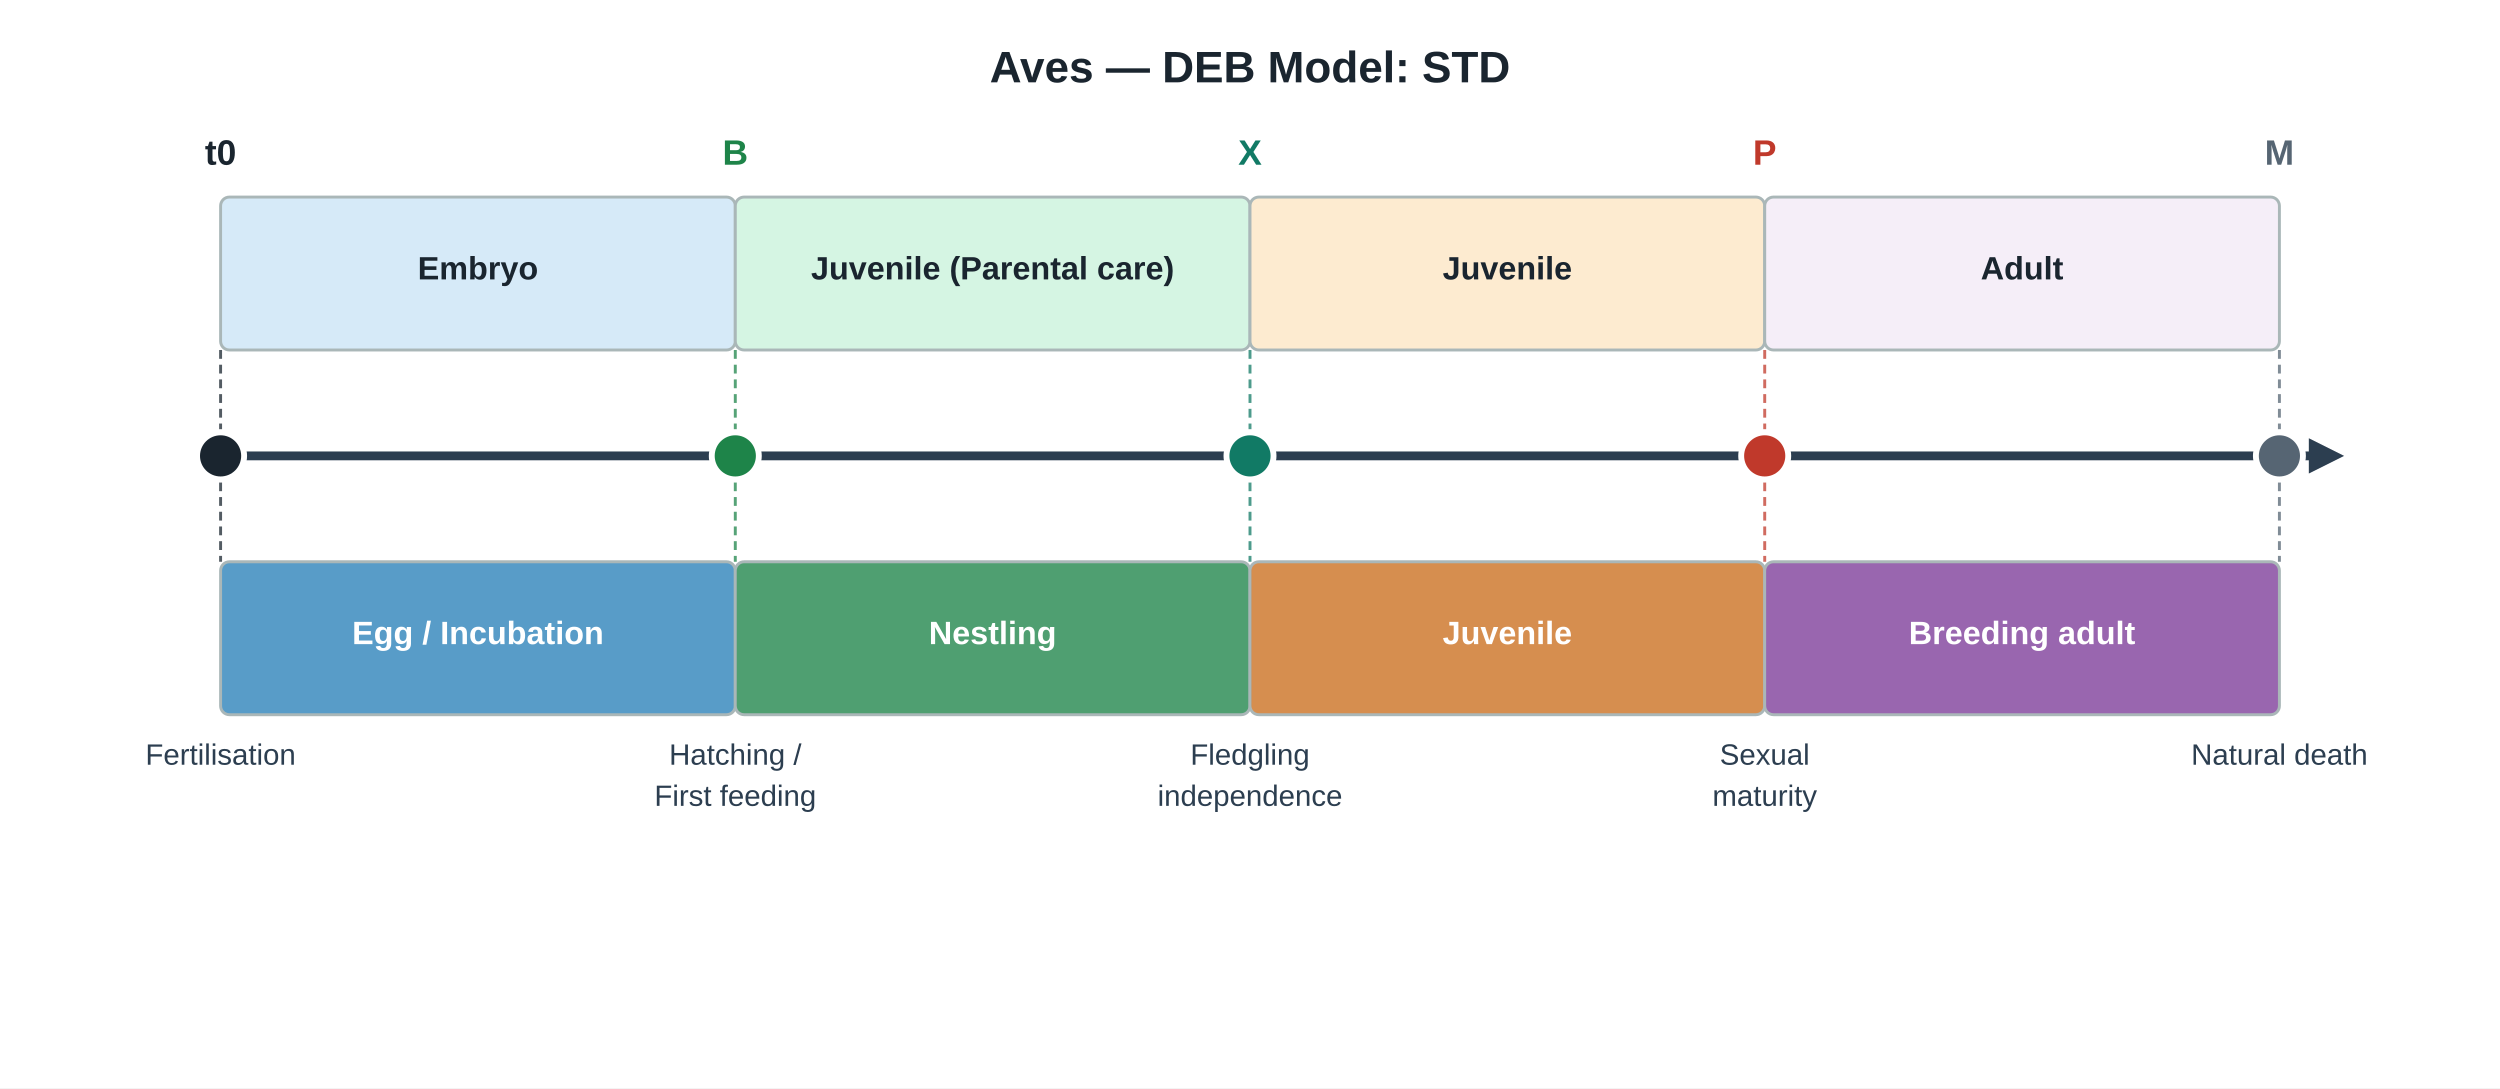
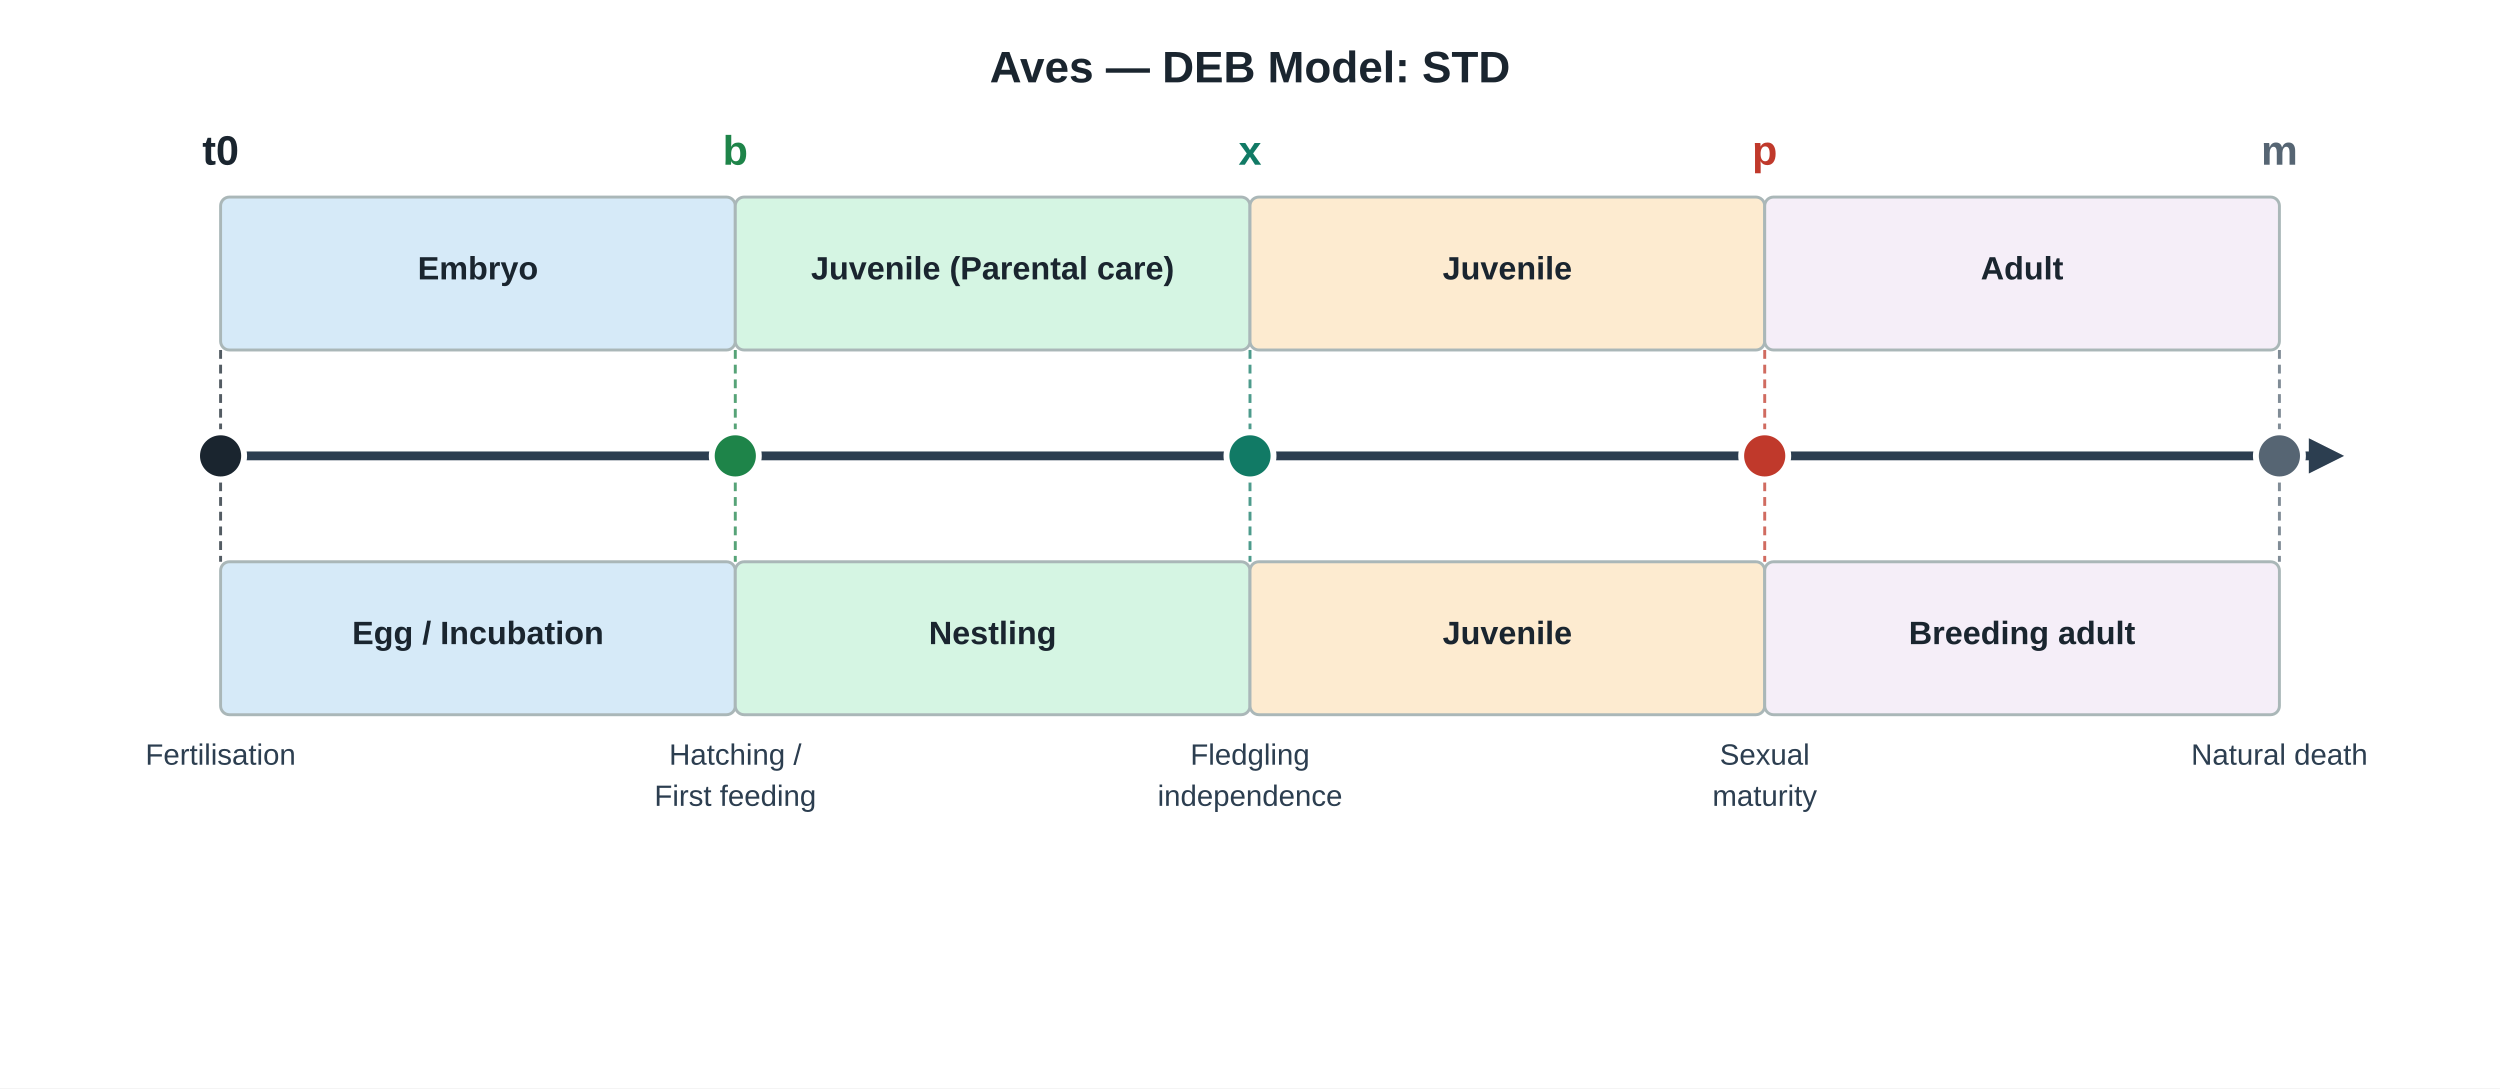
<svg xmlns="http://www.w3.org/2000/svg" width="850" height="370" viewBox="0 0 850 370" font-family="Arial,Helvetica,sans-serif">
  <rect width="850" height="370" fill="white" />
  <text x="425.0" y="28" text-anchor="middle" font-size="15" font-weight="bold" fill="#1A252F">Aves — DEB Model: STD</text>
  <rect x="75" y="67" width="175" height="52" fill="#D6EAF8" stroke="#AAB7B8" stroke-width="1" rx="3" />
  <text x="162.5" y="95.0" text-anchor="middle" font-size="11" font-weight="bold" fill="#1A252F">Embryo</text>
-   <rect x="75" y="191" width="175" height="52" fill="#2980B9" stroke="#AAB7B8" stroke-width="1" rx="3" fill-opacity="0.78" />
-   <text x="162.5" y="219.0" text-anchor="middle" font-size="11" font-weight="bold" fill="white">Egg / Incubation</text>
+   <rect x="75" y="191" width="175" height="52" fill="#D6EAF8" stroke="#AAB7B8" stroke-width="1" rx="3" />
+   <text x="162.5" y="219.0" text-anchor="middle" font-size="11" font-weight="bold" fill="#1A252F">Egg / Incubation</text>
  <rect x="250" y="67" width="175" height="52" fill="#D5F5E3" stroke="#AAB7B8" stroke-width="1" rx="3" />
  <text x="337.5" y="95.0" text-anchor="middle" font-size="11" font-weight="bold" fill="#1A252F">Juvenile (Parental care)</text>
-   <rect x="250" y="191" width="175" height="52" fill="#1E8449" stroke="#AAB7B8" stroke-width="1" rx="3" fill-opacity="0.78" />
-   <text x="337.5" y="219.0" text-anchor="middle" font-size="11" font-weight="bold" fill="white">Nestling</text>
+   <rect x="250" y="191" width="175" height="52" fill="#D5F5E3" stroke="#AAB7B8" stroke-width="1" rx="3" />
+   <text x="337.5" y="219.0" text-anchor="middle" font-size="11" font-weight="bold" fill="#1A252F">Nestling</text>
  <rect x="425" y="67" width="175" height="52" fill="#FDEBD0" stroke="#AAB7B8" stroke-width="1" rx="3" />
  <text x="512.5" y="95.0" text-anchor="middle" font-size="11" font-weight="bold" fill="#1A252F">Juvenile</text>
-   <rect x="425" y="191" width="175" height="52" fill="#CA6F1E" stroke="#AAB7B8" stroke-width="1" rx="3" fill-opacity="0.78" />
-   <text x="512.5" y="219.0" text-anchor="middle" font-size="11" font-weight="bold" fill="white">Juvenile</text>
+   <rect x="425" y="191" width="175" height="52" fill="#FDEBD0" stroke="#AAB7B8" stroke-width="1" rx="3" />
+   <text x="512.5" y="219.0" text-anchor="middle" font-size="11" font-weight="bold" fill="#1A252F">Juvenile</text>
  <rect x="600" y="67" width="175" height="52" fill="#F5EEF8" stroke="#AAB7B8" stroke-width="1" rx="3" />
  <text x="687.5" y="95.0" text-anchor="middle" font-size="11" font-weight="bold" fill="#1A252F">Adult</text>
-   <rect x="600" y="191" width="175" height="52" fill="#7D3C98" stroke="#AAB7B8" stroke-width="1" rx="3" fill-opacity="0.78" />
-   <text x="687.5" y="219.0" text-anchor="middle" font-size="11" font-weight="bold" fill="white">Breeding adult</text>
+   <rect x="600" y="191" width="175" height="52" fill="#F5EEF8" stroke="#AAB7B8" stroke-width="1" rx="3" />
+   <text x="687.5" y="219.0" text-anchor="middle" font-size="11" font-weight="bold" fill="#1A252F">Breeding adult</text>
  <line x1="75" y1="155" x2="787" y2="155" stroke="#2C3E50" stroke-width="3" />
  <polygon points="797,155 785,149 785,161" fill="#2C3E50" />
  <line x1="75" y1="119" x2="75" y2="146" stroke="#1A252F" stroke-width="1" stroke-dasharray="3,2" opacity="0.75" />
  <line x1="75" y1="164" x2="75" y2="191" stroke="#1A252F" stroke-width="1" stroke-dasharray="3,2" opacity="0.75" />
  <circle cx="75" cy="155" r="8" fill="#1A252F" stroke="white" stroke-width="2" />
-   <text x="75" y="56" text-anchor="middle" font-size="12" font-weight="bold" fill="#1A252F">t0</text>
+   <text x="75" y="56" text-anchor="middle" font-size="14" font-weight="bold" fill="#1A252F">t0</text>
  <text x="75" y="260" text-anchor="middle" font-size="10" fill="#2C3E50">Fertilisation</text>
  <line x1="250" y1="119" x2="250" y2="146" stroke="#1E8449" stroke-width="1" stroke-dasharray="3,2" opacity="0.75" />
  <line x1="250" y1="164" x2="250" y2="191" stroke="#1E8449" stroke-width="1" stroke-dasharray="3,2" opacity="0.75" />
  <circle cx="250" cy="155" r="8" fill="#1E8449" stroke="white" stroke-width="2" />
-   <text x="250" y="56" text-anchor="middle" font-size="12" font-weight="bold" fill="#1E8449">B</text>
+   <text x="250" y="56" text-anchor="middle" font-size="14" font-weight="bold" fill="#1E8449">b</text>
  <text x="250" y="260" text-anchor="middle" font-size="10" fill="#2C3E50">Hatching /</text>
  <text x="250" y="274" text-anchor="middle" font-size="10" fill="#2C3E50">First feeding</text>
  <line x1="425" y1="119" x2="425" y2="146" stroke="#117A65" stroke-width="1" stroke-dasharray="3,2" opacity="0.75" />
  <line x1="425" y1="164" x2="425" y2="191" stroke="#117A65" stroke-width="1" stroke-dasharray="3,2" opacity="0.75" />
  <circle cx="425" cy="155" r="8" fill="#117A65" stroke="white" stroke-width="2" />
-   <text x="425" y="56" text-anchor="middle" font-size="12" font-weight="bold" fill="#117A65">X</text>
+   <text x="425" y="56" text-anchor="middle" font-size="14" font-weight="bold" fill="#117A65">x</text>
  <text x="425" y="260" text-anchor="middle" font-size="10" fill="#2C3E50">Fledgling</text>
  <text x="425" y="274" text-anchor="middle" font-size="10" fill="#2C3E50">independence</text>
  <line x1="600" y1="119" x2="600" y2="146" stroke="#C0392B" stroke-width="1" stroke-dasharray="3,2" opacity="0.75" />
  <line x1="600" y1="164" x2="600" y2="191" stroke="#C0392B" stroke-width="1" stroke-dasharray="3,2" opacity="0.75" />
  <circle cx="600" cy="155" r="8" fill="#C0392B" stroke="white" stroke-width="2" />
-   <text x="600" y="56" text-anchor="middle" font-size="12" font-weight="bold" fill="#C0392B">P</text>
+   <text x="600" y="56" text-anchor="middle" font-size="14" font-weight="bold" fill="#C0392B">p</text>
  <text x="600" y="260" text-anchor="middle" font-size="10" fill="#2C3E50">Sexual</text>
  <text x="600" y="274" text-anchor="middle" font-size="10" fill="#2C3E50">maturity</text>
  <line x1="775" y1="119" x2="775" y2="146" stroke="#566573" stroke-width="1" stroke-dasharray="3,2" opacity="0.75" />
  <line x1="775" y1="164" x2="775" y2="191" stroke="#566573" stroke-width="1" stroke-dasharray="3,2" opacity="0.75" />
  <circle cx="775" cy="155" r="8" fill="#566573" stroke="white" stroke-width="2" />
-   <text x="775" y="56" text-anchor="middle" font-size="12" font-weight="bold" fill="#566573">M</text>
+   <text x="775" y="56" text-anchor="middle" font-size="14" font-weight="bold" fill="#566573">m</text>
  <text x="775" y="260" text-anchor="middle" font-size="10" fill="#2C3E50">Natural death</text>
</svg>
